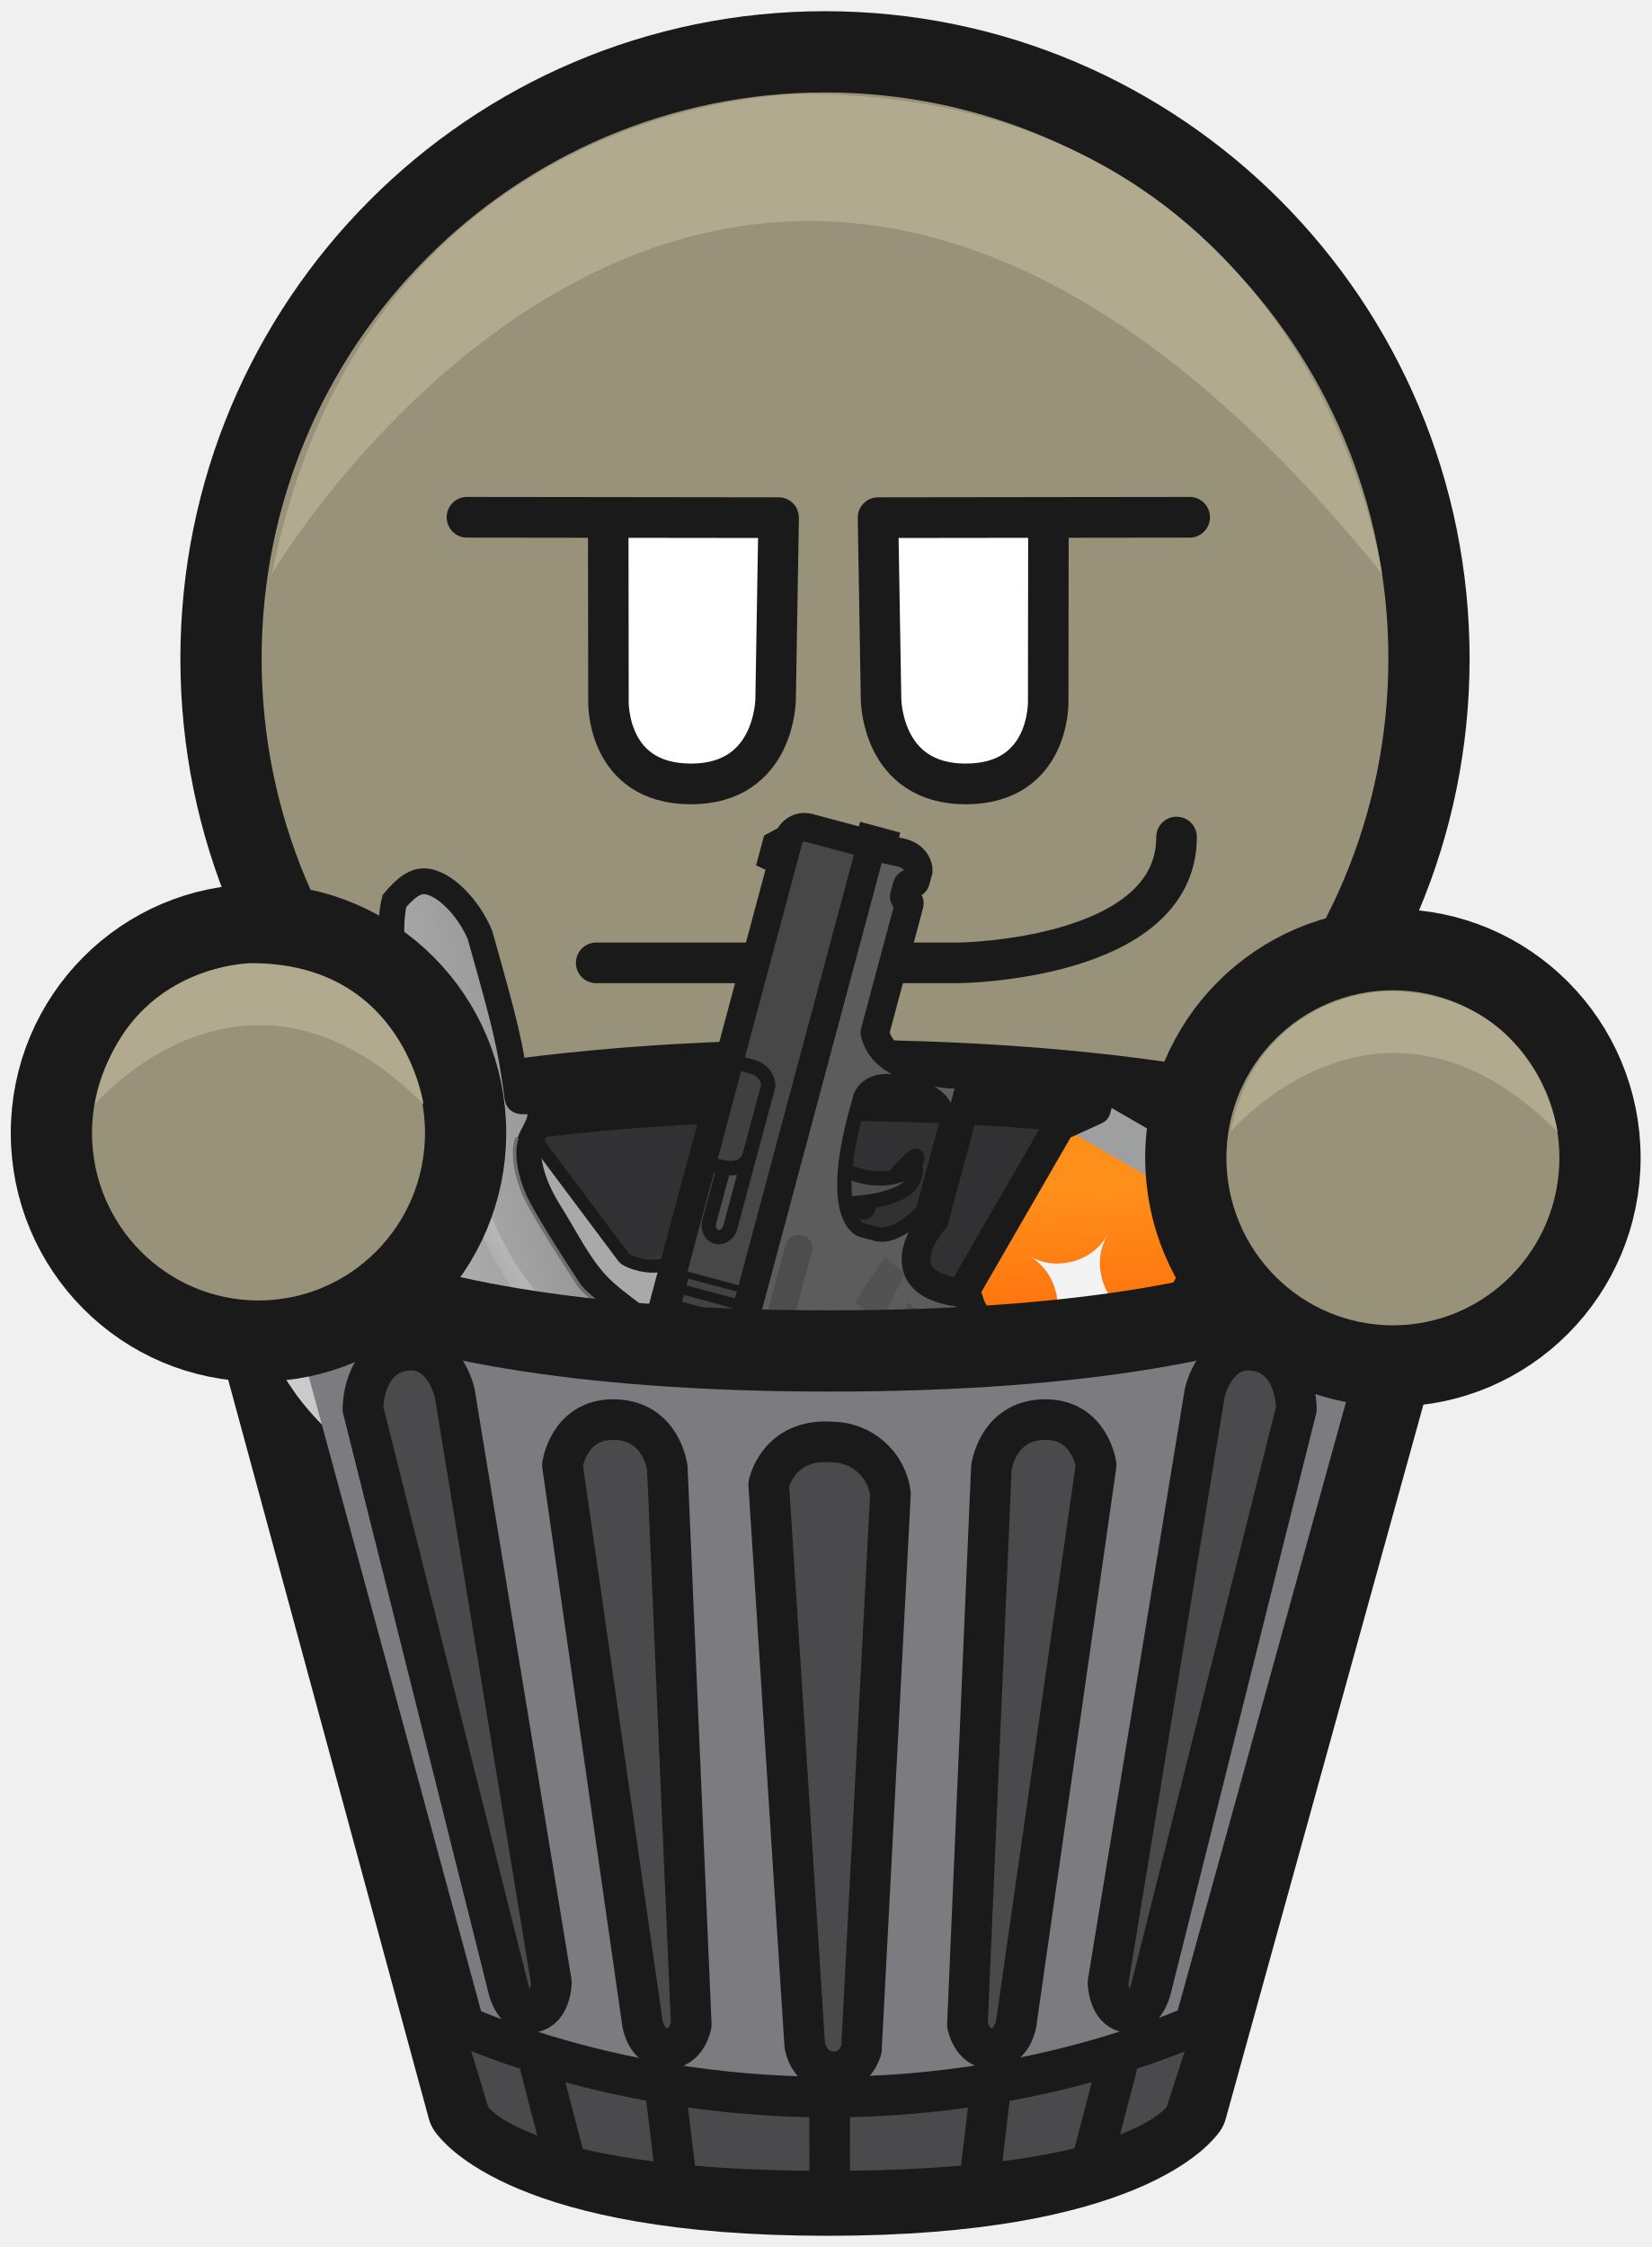
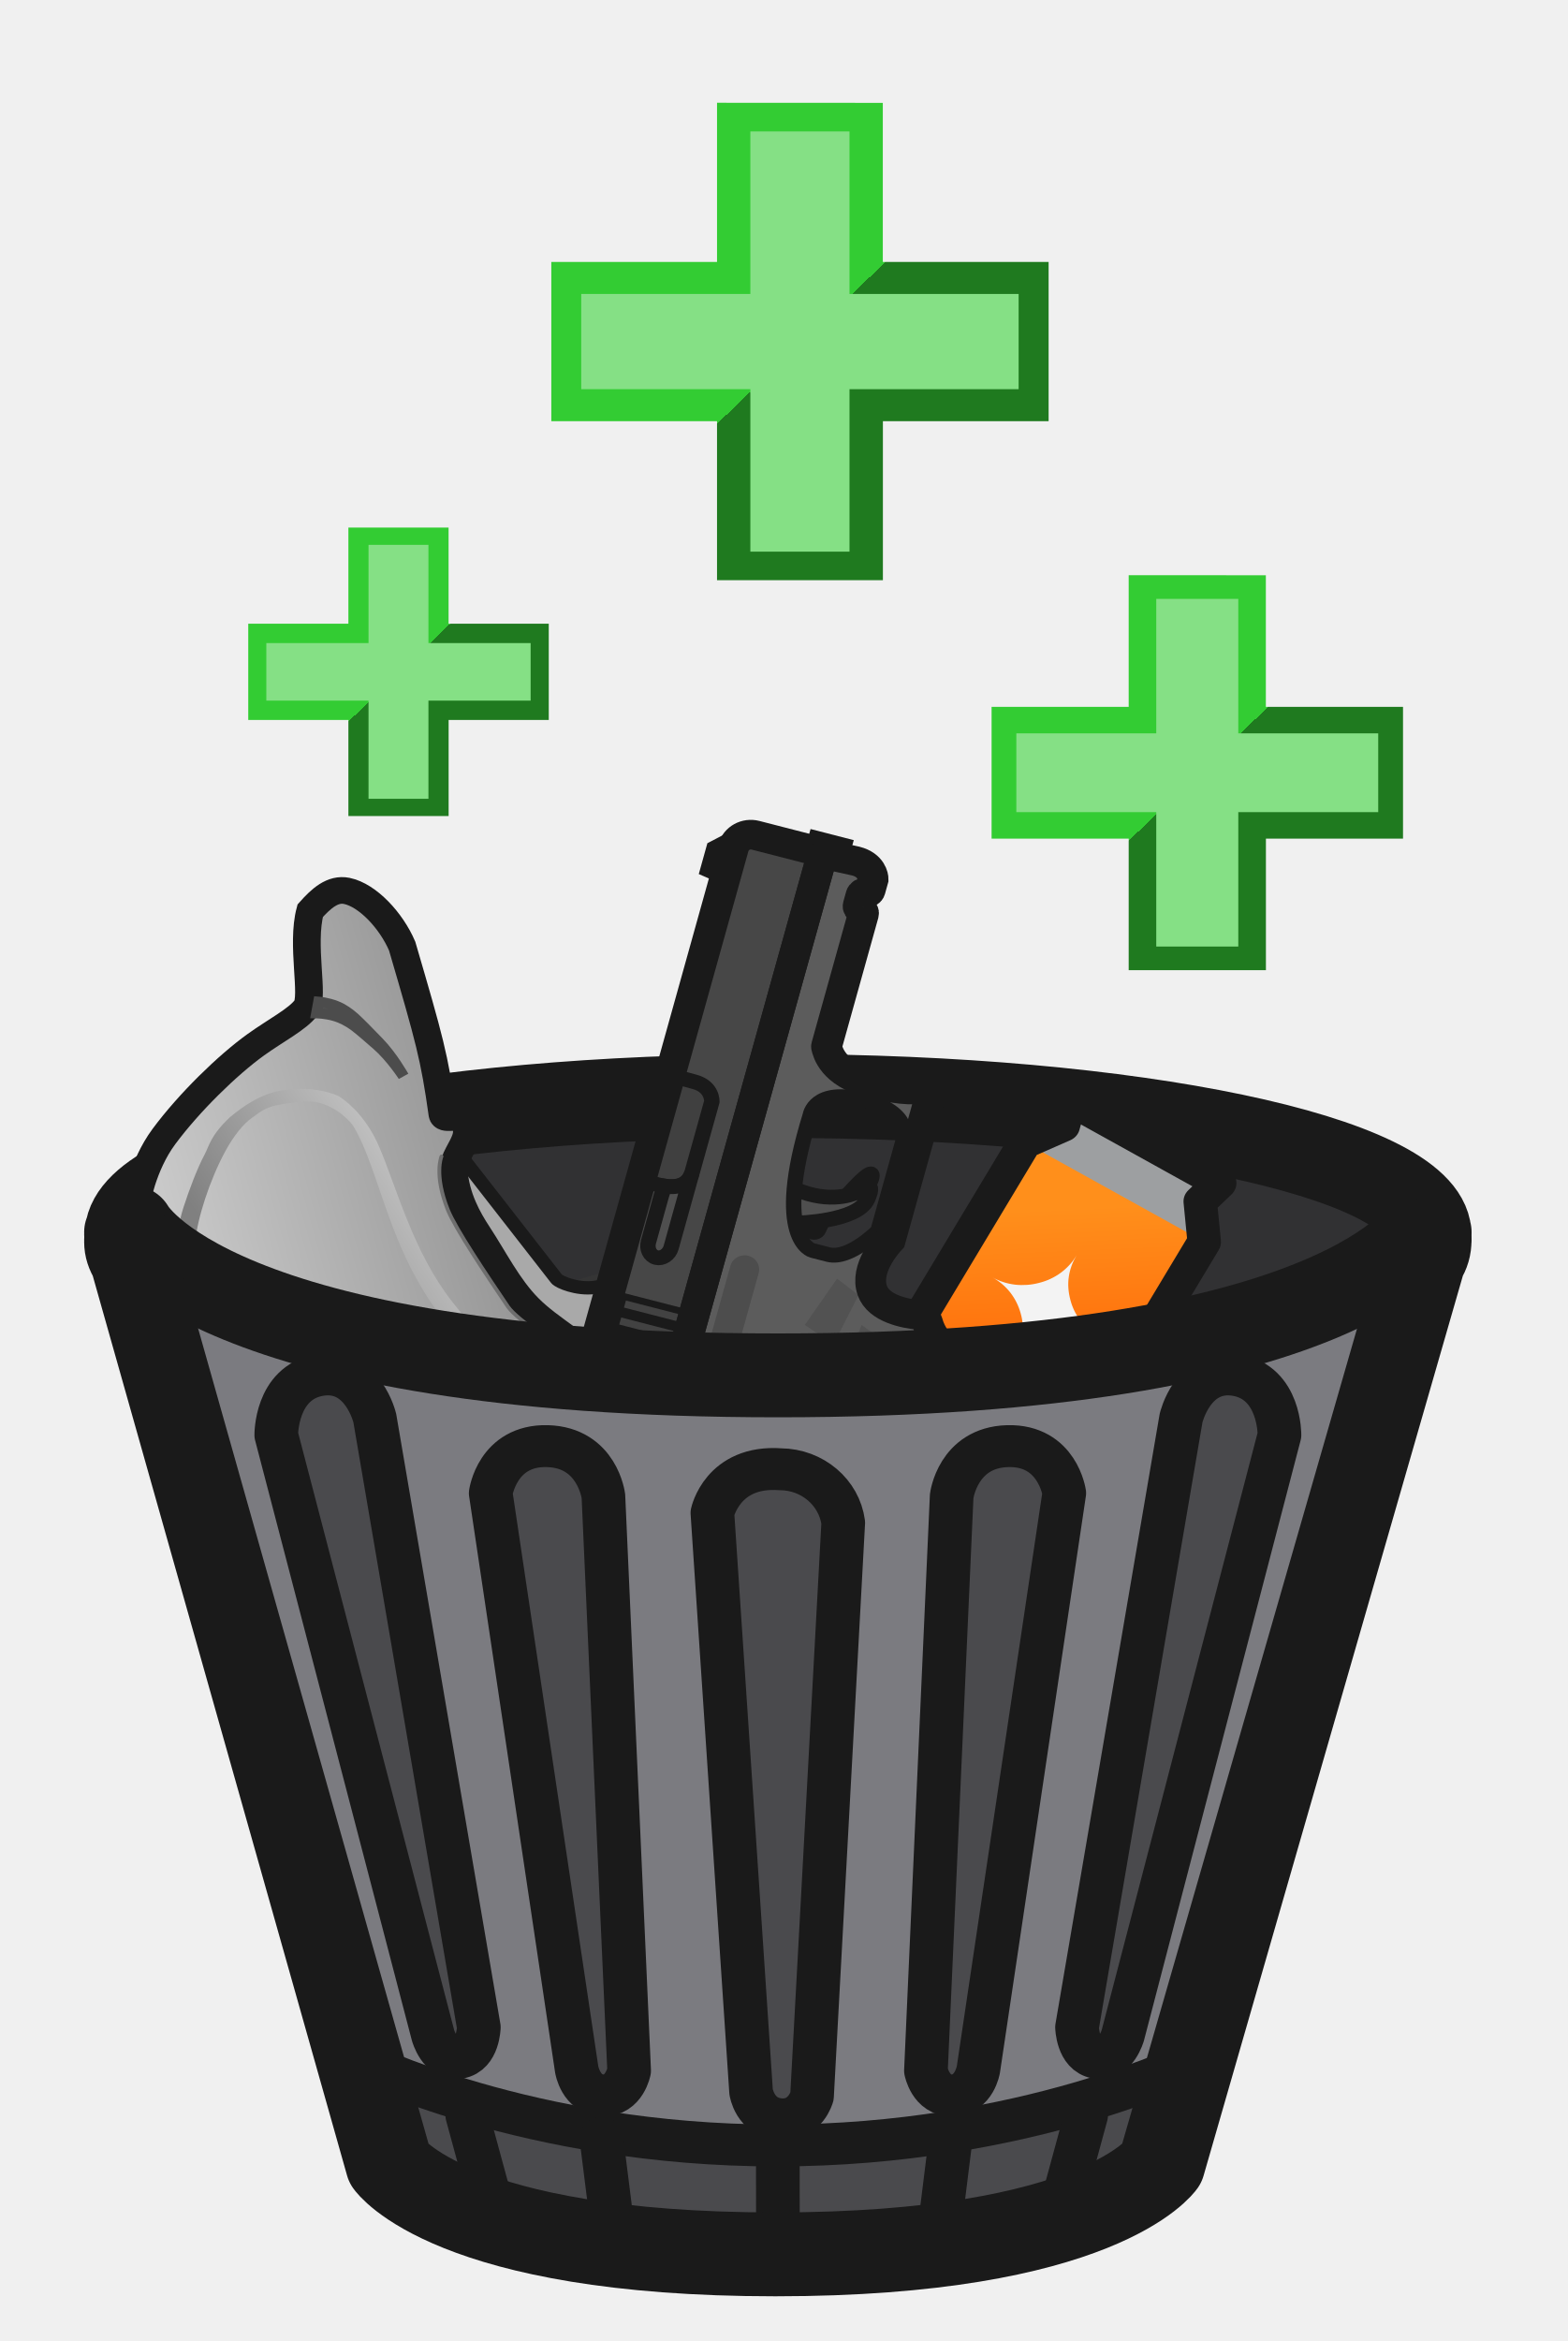
- <svg xmlns="http://www.w3.org/2000/svg" xmlns:xlink="http://www.w3.org/1999/xlink" xml:space="preserve" width="61" height="83" viewBox="0 0 16.14 21.96">
+ <svg xmlns="http://www.w3.org/2000/svg" xmlns:xlink="http://www.w3.org/1999/xlink" xml:space="preserve" width="53.591" height="79.995" viewBox="0 0 14.18 21.165">
  <defs>
    <linearGradient id="a">
      <stop offset="0" style="stop-color:#ff8f1b;stop-opacity:1" />
      <stop offset="1" style="stop-color:#ff5600;stop-opacity:1" />
    </linearGradient>
-     <linearGradient xlink:href="#a" id="b" x1="113.632" x2="117.439" y1="-26.799" y2="-20.955" gradientTransform="matrix(1.22777 0 0 1.20563 -34.643 181.232)" gradientUnits="userSpaceOnUse" />
-     <linearGradient id="c" x1="241.839" x2="368.267" y1="237.034" y2="237.034" gradientTransform="translate(-23.04 -8.321)scale(.2311)" gradientUnits="userSpaceOnUse">
-       <stop offset="0" stop-color="#919191" style="stop-color:#363636;stop-opacity:1" />
-       <stop offset="1" stop-color="#868686" style="stop-color:#2f2f2f;stop-opacity:1" />
-     </linearGradient>
    <linearGradient id="d" x1="200.158" x2="273.208" y1="36.46" y2="218.395" gradientTransform="translate(-23.032 -8.315)scale(.23102)" gradientUnits="userSpaceOnUse">
      <stop offset="0" stop-color="#c2c2c2" style="stop-color:#e6e6e6;stop-opacity:1" />
      <stop offset="1" stop-color="#909090" style="stop-color:#999;stop-opacity:1" />
    </linearGradient>
-     <linearGradient id="e" x1="240.022" x2="246.834" y1="125.93" y2="211.684" gradientTransform="translate(-17.537 -4.81)scale(.21219)" gradientUnits="userSpaceOnUse">
+     <linearGradient id="f" x1="240.022" x2="246.834" y1="125.93" y2="211.684" gradientTransform="translate(-17.537 -4.81)scale(.21219)" gradientUnits="userSpaceOnUse">
      <stop offset="0" stop-color="gray" style="stop-color:gray;stop-opacity:1" />
      <stop offset="1" stop-color="#ababab" style="stop-color:#bfbfbf;stop-opacity:1" />
    </linearGradient>
-     <clipPath id="f">
+     <linearGradient xlink:href="#a" id="c" x1="113.632" x2="117.439" y1="-26.799" y2="-20.955" gradientTransform="matrix(1.22777 0 0 1.20563 -34.643 181.232)" gradientUnits="userSpaceOnUse" />
+     <linearGradient id="e" x1="200.158" x2="273.208" y1="36.46" y2="218.395" gradientTransform="translate(-23.032 -8.315)scale(.23102)" gradientUnits="userSpaceOnUse">
+       <stop offset="0" stop-color="#c2c2c2" style="stop-color:#e6e6e6;stop-opacity:1" />
+       <stop offset="1" stop-color="#909090" style="stop-color:#999;stop-opacity:1" />
+     </linearGradient>
+     <linearGradient id="g" x1="240.022" x2="246.834" y1="125.93" y2="211.684" gradientTransform="translate(-17.537 -4.81)scale(.21219)" gradientUnits="userSpaceOnUse">
+       <stop offset="0" stop-color="gray" style="stop-color:gray;stop-opacity:1" />
+       <stop offset="1" stop-color="#ababab" style="stop-color:#bfbfbf;stop-opacity:1" />
+     </linearGradient>
+     <linearGradient xlink:href="#b" id="k" x1="8.45" x2="8.517" y1="4.399" y2="4.466" gradientUnits="userSpaceOnUse" />
+     <linearGradient id="b">
+       <stop offset=".491" style="stop-color:#3c3;stop-opacity:1" />
+       <stop offset=".491" style="stop-color:#1f7a1f;stop-opacity:1" />
+     </linearGradient>
+     <linearGradient xlink:href="#b" id="i" x1="8.45" x2="8.517" y1="4.399" y2="4.466" gradientUnits="userSpaceOnUse" />
+     <linearGradient xlink:href="#b" id="j" x1="8.45" x2="8.517" y1="4.399" y2="4.466" gradientUnits="userSpaceOnUse" />
+     <clipPath id="h">
      <path fill="#fff" d="M0 0h110v110H0z" />
    </clipPath>
  </defs>
-   <g transform="translate(-1.897 -.06)">
-     <ellipse cx="9.96" cy="6.497" rx="5.903" ry="5.931" style="fill:#99927a;fill-opacity:1;stroke:#1a1a1a;stroke-width:.794;stroke-linecap:round;stroke-linejoin:round;stroke-miterlimit:29;stroke-dasharray:none;stroke-opacity:1" />
-     <path d="M4.556 5.664s4.585-7.75 10.846 0c0 0-.645-4.686-5.67-4.686 0 0-4.236 0-5.176 4.686" style="fill:#b2aa8e;fill-opacity:1;stroke:none;stroke-width:.568;stroke-linecap:round;stroke-linejoin:round;stroke-miterlimit:29;stroke-dasharray:none;stroke-opacity:1" />
-     <path d="m19.85 10.53 5.648-.007-2.56.003-.004 3.313s.045 1.49-1.493 1.493c-1.537.001-1.536-1.535-1.536-1.535zM18.05 10.53l-5.648-.007 2.56.003.004 3.313s-.045 1.49 1.493 1.493c1.537.001 1.536-1.535 1.536-1.535z" style="fill:#fff;fill-opacity:1;stroke:#1a1a1a;stroke-width:.734;stroke-linecap:round;stroke-linejoin:round;stroke-miterlimit:29;stroke-dasharray:none;stroke-opacity:1" transform="matrix(.5394 0 0 .54196 -.229 -.588)" />
-   </g>
-   <path d="M7.724 9.194h3.542s2.13-.021 2.13-1.23" style="fill:none;fill-opacity:1;fill-rule:evenodd;stroke:#1a1a1a;stroke-width:.397;stroke-linecap:round;stroke-linejoin:round;stroke-miterlimit:29;stroke-dasharray:none;stroke-opacity:1" transform="translate(-1.897 .216)" />
-   <g transform="translate(-1.897 -2.484)">
-     <ellipse cx="10.006" cy="14.376" rx="5.911" ry="1.311" style="fill:#313133;fill-opacity:1;fill-rule:evenodd;stroke-width:1.852;stroke-linecap:round;stroke-linejoin:round;stroke-miterlimit:29" />
-     <path d="M10.006 13.042c-3.223 0-5.85.574-5.906 1.288h-.006l.003.012-.003.011q.002.085.052.17l2.325 8.563s.566.852 3.512.852 3.511-.852 3.511-.852l2.37-8.563a.34.34 0 0 0 .052-.187l.001-.006h-.002c-.056-.715-2.685-1.288-5.91-1.288" style="fill:none;fill-rule:evenodd;stroke:#1a1a1a;stroke-width:.794;stroke-linecap:round;stroke-linejoin:round;stroke-miterlimit:29;stroke-dasharray:none;stroke-opacity:1" />
-     <path d="m103.843 147.147.759-1.679h4.368l.759 1.679z" style="fill:#9d9fa1;fill-opacity:1;stroke:none;stroke-width:1.058;stroke-linejoin:round;stroke-miterlimit:4;stroke-dasharray:none;stroke-opacity:1" transform="rotate(30 74.675 -4.696)scale(.28712)" />
-     <path d="m104.13 156.385.453.866h4.403l.455-.866z" style="fill:#9d9fa1;fill-opacity:1;fill-rule:nonzero;stroke:none;stroke-width:1.058;stroke-linejoin:round;stroke-miterlimit:4;stroke-dasharray:none;stroke-opacity:1" transform="rotate(30 74.675 -4.696)scale(.28712)" />
-     <path d="m103.458 155.922.691.683v.823h5.174v-.823l.692-.683v-8.742l-.774-1.087.228-.84h-5.465l.228.84-.774 1.087z" style="fill:#9d9fa1;stroke-width:1.058;stroke-linejoin:round;stroke-dasharray:none" transform="rotate(30 74.675 -4.696)scale(.28712)" />
-     <path d="M103.458 147.179h6.554v8.737h-6.554z" style="fill:url(#b);fill-opacity:1;stroke:none;stroke-width:1.058;stroke-linejoin:round;stroke-dasharray:none;stroke-opacity:1;paint-order:normal" transform="rotate(30 74.675 -4.696)scale(.28712)" />
-     <path d="M104.005 144.727a.532.527 0 0 0-.515.663l.165.6-.63.886a.532.527 0 0 0-.1.305v8.74a.532.527 0 0 0 .157.374l.536.529v.604a.532.527 0 0 0 .531.527h5.173a.532.527 0 0 0 .532-.527v-.604l.535-.529a.532.527 0 0 0 .157-.374v-8.74a.532.527 0 0 0-.097-.305l-.63-.886.163-.6a.532.527 0 0 0-.513-.663zm.692 1.053h4.077l-.047.176a.532.527 0 0 0 .08.44l.676.952v8.355l-.536.529a.532.527 0 0 0-.156.373v.296h-4.11v-.296a.532.527 0 0 0-.157-.373l-.535-.531v-8.353l.677-.951a.532.527 0 0 0 .079-.441z" style="fill:#1a1a1a;fill-opacity:1;stroke-width:1.058;stroke-linejoin:round;stroke-dasharray:none" transform="rotate(30 74.675 -4.696)scale(.28712)" />
-     <path d="M104.78 151.548q.393 0 .75-.15a2 2 0 0 0 .63-.431 1.91 1.91 0 0 0 .575-1.39q0 .398.14.743.138.345.435.647.273.28.63.431.355.15.75.15a1.9 1.9 0 0 0-1.38.58 2 2 0 0 0-.436.647q-.14.345-.14.744a1.912 1.912 0 0 0-.575-1.39 2 2 0 0 0-.63-.432q-.356-.15-.749-.15" style="font-size:3.168px;fill:#f3f3f3;fill-opacity:1;stroke-width:1.058;stroke-linejoin:round;stroke-dasharray:none" transform="rotate(30 74.675 -4.696)scale(.28712)" />
+   <g transform="matrix(.99455 0 0 .955 -1.029 -.175)">
+     <ellipse cx="8.109" cy="11.893" rx="5.911" ry="1.311" style="fill:#313133;fill-opacity:1;fill-rule:evenodd;stroke-width:1.852;stroke-linecap:round;stroke-linejoin:round;stroke-miterlimit:29" />
+     <path d="M8.108 10.559c-3.222 0-5.849.573-5.905 1.288h-.006l.003.011-.003.012q0 .084.052.169l2.325 8.564s.566.851 3.512.851c2.945 0 3.511-.851 3.511-.851l2.37-8.563a.34.34 0 0 0 .052-.188l.001-.005h-.002c-.056-.715-2.685-1.288-5.91-1.288" style="fill:none;fill-rule:evenodd;stroke:#1a1a1a;stroke-width:.794;stroke-linecap:round;stroke-linejoin:round;stroke-miterlimit:29;stroke-dasharray:none;stroke-opacity:1" />
+     <path d="m103.843 147.147.759-1.679h4.368l.759 1.679z" style="fill:#9d9fa1;fill-opacity:1;stroke:none;stroke-width:1.058;stroke-linejoin:round;stroke-miterlimit:4;stroke-dasharray:none;stroke-opacity:1" transform="rotate(30 78.361 -9.478)scale(.28712)" />
+     <path d="m104.13 156.385.453.866h4.403l.455-.866z" style="fill:#9d9fa1;fill-opacity:1;fill-rule:nonzero;stroke:none;stroke-width:1.058;stroke-linejoin:round;stroke-miterlimit:4;stroke-dasharray:none;stroke-opacity:1" transform="rotate(30 78.361 -9.478)scale(.28712)" />
+     <path d="m103.458 155.922.691.683v.823h5.174v-.823l.692-.683v-8.742l-.774-1.087.228-.84h-5.465l.228.84-.774 1.087z" style="fill:#9d9fa1;stroke-width:1.058;stroke-linejoin:round;stroke-dasharray:none" transform="rotate(30 78.361 -9.478)scale(.28712)" />
+     <path d="M103.458 147.179h6.554v8.737h-6.554z" style="fill:url(#c);fill-opacity:1;stroke:none;stroke-width:1.058;stroke-linejoin:round;stroke-dasharray:none;stroke-opacity:1;paint-order:normal" transform="rotate(30 78.361 -9.478)scale(.28712)" />
+     <path d="M104.005 144.727a.532.527 0 0 0-.515.663l.165.6-.63.886a.532.527 0 0 0-.1.305v8.74a.532.527 0 0 0 .157.374l.536.529v.604a.532.527 0 0 0 .531.527h5.173a.532.527 0 0 0 .532-.527v-.604l.535-.529a.532.527 0 0 0 .157-.374v-8.74a.532.527 0 0 0-.097-.305l-.63-.886.163-.6a.532.527 0 0 0-.513-.663zm.692 1.053h4.077l-.047.176a.532.527 0 0 0 .08.44l.676.952v8.355l-.536.529a.532.527 0 0 0-.156.373v.296h-4.11v-.296a.532.527 0 0 0-.157-.373l-.535-.531v-8.353l.677-.951a.532.527 0 0 0 .079-.441z" style="fill:#1a1a1a;fill-opacity:1;stroke-width:1.058;stroke-linejoin:round;stroke-dasharray:none" transform="rotate(30 78.361 -9.478)scale(.28712)" />
+     <path d="M104.78 151.548q.393 0 .75-.15a2 2 0 0 0 .63-.431 1.91 1.91 0 0 0 .575-1.39q0 .398.14.743.138.345.435.647.273.28.63.431.355.15.75.15a1.9 1.9 0 0 0-1.38.58 2 2 0 0 0-.436.647q-.14.345-.14.744a1.912 1.912 0 0 0-.575-1.39 2 2 0 0 0-.63-.432q-.356-.15-.749-.15" style="font-size:3.168px;fill:#f3f3f3;fill-opacity:1;stroke-width:1.058;stroke-linejoin:round;stroke-dasharray:none" transform="rotate(30 78.361 -9.478)scale(.28712)" />
    <g style="stroke-width:1.021">
-       <path fill="#a6a6a6" stroke="#818181" stroke-width=".578" d="M31.596 44.295v-5.1h18.51l.402 4.527s2.354.064 4.765-.284c2.68-.387 6.357.792 6.357.792s-.7 3.01-1.419 3.547c-2.515 1.876-9.173 1.673-12.852 2.055-1.292.134-1.273-1.828-2.054-3.22-.809-1.442-2.4-2.317-2.763-2.317z" style="mix-blend-mode:normal;fill-rule:nonzero;stroke:#353535;stroke-width:1.29;stroke-linejoin:miter;stroke-miterlimit:10;stroke-dasharray:none;stroke-dashoffset:0;stroke-opacity:1" transform="rotate(233.18 4.424 6.57)scale(-.09778 .09778)" />
-       <path fill="url(#color-1)" stroke="url(#c)" stroke-width=".578" d="m28.692 46.13 4.164-5.1h18.511l.401 4.526s2.354.064 4.766-.285c2.679-.387 5.259-.645 5.259-.645s.398 4.448-.321 4.984c-2.515 1.877-9.173 1.673-12.852 2.056-1.292.134-1.273-1.829-2.054-3.22-.81-1.442-2.4-2.317-2.764-2.317z" style="display:inline;mix-blend-mode:normal;fill:#a9a9a9;fill-opacity:1;fill-rule:nonzero;stroke:#1a1a1a;stroke-width:1.29;stroke-linejoin:miter;stroke-miterlimit:10;stroke-dasharray:none;stroke-dashoffset:0;stroke-opacity:1" transform="rotate(233.18 4.424 6.57)scale(-.09778 .09778)" />
-       <path fill="url(#d)" stroke="#595959" stroke-width="1.156" d="M8.883 37.314c0-3.267.76-8.303 1.995-12.165 1.07-3.342 3.65-5.953 3.65-5.953 5.348-6.269 12.63-8.574 20.683-8.78 5.124 0 9.436 1.223 13.237 3.577 3.586 2.22 5.827 5.46 7.966 9.215 1.562 2.744 3.283 5.892 3.991 9.235.07.325 1 .607 1.048.935.883 5.973.994-.161 1.976 5.105.07.376-.383 1.664-2.194 2.707-2.634 1.516-5.978 2.834-8.17 2.919-2.828.11-5.644-1.382-8.658-1.734-2.735-.32-5.652.272-8.507.502-1.71.137-4.071.477-6.254 1.887-.958.619-1.16 1.971-1.912 2.897-.453.56-1.116.764-1.57.67-.694-.142-.894-1.443-1.474-1.155-4.902 2.735-6.497 3.366-15.295 6.766-2.585.669-5.87.387-7.368-.924-1.013-.886-.835-2.369-.498-3.87 2.133-2.665 6.887-4.659 7.292-5.935.415-1.312.062-3.562.062-5.9Z" style="mix-blend-mode:normal;fill:url(#d);fill-rule:nonzero;stroke:#1a1a1a;stroke-width:2.58;stroke-linejoin:miter;stroke-miterlimit:10;stroke-dasharray:none;stroke-dashoffset:0;stroke-opacity:1" transform="rotate(233.18 4.424 6.57)scale(-.09778 .09778)" />
-       <path fill="url(#e)" d="M52.057 37.472c-3.25.42-7.565-.443-12.352-.443-6.075 0-11.863 2.487-16.102 3.57-2.683.685-4.863.353-6.093-.081-.164-.058-1.444-.793-2.479-2.127-1.472-1.897-2.217-3.604-1.976-7.178.346-2.557 1.05-3.187 1.493-4.09.647-1.32 1.787-3.068 2.91-4.624 1.616-2.24 6.815-7.64 15.408-8.168 4.417-.27 9.717-1.556 19.963 5.886 1.606 1.166 3.587 5.577 3.587 5.577s-9.33-9.308-19.408-9.959c-5.178-.334-11.91 1.796-16.263 5.587-1.605 1.398-3.97 4.639-5.335 7.51-.717 1.508-1.096 2.914-1.074 3.897.024 1.104-.195 1.666 1.046 3.782.312.533.68 1.336 1.373 1.928 1.512 1.29 3.518 1.365 3.9 1.318 4.945-.606 11.378-4.512 19.808-4.512 4.591 0 8.906 1.187 11.896.603 4.252-.83 6.936-2.769 6.936-2.769s.916.513.956.75c.043.263.042.603.042.603z" style="mix-blend-mode:normal;fill:url(#e);fill-rule:nonzero;stroke:none;stroke-width:.541;stroke-linejoin:miter;stroke-miterlimit:10;stroke-dasharray:none;stroke-dashoffset:0;stroke-opacity:1" transform="rotate(233.18 4.424 6.57)scale(-.09778 .09778)" />
-       <path fill="gray" d="m9.069 44.489.753-.8s.478.623 1.182 1.152c.56.421 1.273.744 1.936.923.665.18 1.67.367 2.709.57 1.75.343 3.903.157 3.903.157s-2.169.326-4.007.125c-1.24-.135-2.478-.26-3.255-.396-.665-.118-1.361-.334-1.917-.668-.777-.466-1.304-1.063-1.304-1.063Z" style="mix-blend-mode:normal;fill:#606060;fill-opacity:1;fill-rule:nonzero;stroke:#4c4c4c;stroke-linejoin:miter;stroke-miterlimit:10;stroke-dasharray:none;stroke-dashoffset:0;stroke-opacity:1" transform="rotate(233.18 4.424 6.57)scale(-.09778 .09778)" />
-       <path fill="none" stroke="gray" stroke-linecap="round" stroke-width=".354" d="M61.661 37.376s1.107 1.012-.176 2.092c-1.628 1.044-3.575 1.641-5.264 2.575-1.294.714-3.65 1.015-4.916.6-1.746-.052-6.383-1.86-8.085-1.747-3.747.25-8.956.618-10.802 1.136-3.572 1.001-4.53 2.635-4.53 2.635" style="mix-blend-mode:normal;fill-rule:nonzero;stroke:#6e6e6e;stroke-linejoin:miter;stroke-miterlimit:10;stroke-dasharray:none;stroke-dashoffset:0;stroke-opacity:1" transform="rotate(233.18 4.424 6.57)scale(-.09778 .09778)" />
+       <path fill="#a6a6a6" stroke="#818181" stroke-width=".578" d="M31.596 44.295v-5.1h18.51l.402 4.527s2.354.064 4.765-.284c2.68-.387 6.357.792 6.357.792s-.7 3.01-1.419 3.547c-2.515 1.876-9.173 1.673-12.852 2.055-1.292.134-1.273-1.828-2.054-3.22-.809-1.442-2.4-2.317-2.763-2.317z" style="mix-blend-mode:normal;fill-rule:nonzero;stroke:#353535;stroke-width:1.29;stroke-linejoin:miter;stroke-miterlimit:10;stroke-dasharray:none;stroke-dashoffset:0;stroke-opacity:1" transform="rotate(233.18 2.854 5.803)scale(-.09778 .09778)" />
+       <path fill="url(#color-1)" stroke="url(#color-2)" stroke-width=".578" d="m28.692 46.13 4.164-5.1h18.511l.401 4.526s2.354.064 4.766-.285c2.679-.387 5.259-.645 5.259-.645s.398 4.448-.321 4.984c-2.515 1.877-9.173 1.673-12.852 2.056-1.292.134-1.273-1.829-2.054-3.22-.81-1.442-2.4-2.317-2.764-2.317z" style="display:inline;mix-blend-mode:normal;fill:#a9a9a9;fill-opacity:1;fill-rule:nonzero;stroke:#1a1a1a;stroke-width:1.29;stroke-linejoin:miter;stroke-miterlimit:10;stroke-dasharray:none;stroke-dashoffset:0;stroke-opacity:1" transform="rotate(233.18 2.854 5.803)scale(-.09778 .09778)" />
+       <path fill="url(#d)" stroke="#595959" stroke-width="1.156" d="M8.883 37.314c0-3.267.76-8.303 1.995-12.165 1.07-3.342 3.65-5.953 3.65-5.953 5.348-6.269 12.63-8.574 20.683-8.78 5.124 0 9.436 1.223 13.237 3.577 3.586 2.22 5.827 5.46 7.966 9.215 1.562 2.744 3.283 5.892 3.991 9.235.07.325 1 .607 1.048.935.883 5.973.994-.161 1.976 5.105.07.376-.383 1.664-2.194 2.707-2.634 1.516-5.978 2.834-8.17 2.919-2.828.11-5.644-1.382-8.658-1.734-2.735-.32-5.652.272-8.507.502-1.71.137-4.071.477-6.254 1.887-.958.619-1.16 1.971-1.912 2.897-.453.56-1.116.764-1.57.67-.694-.142-.894-1.443-1.474-1.155-4.902 2.735-6.497 3.366-15.295 6.766-2.585.669-5.87.387-7.368-.924-1.013-.886-.835-2.369-.498-3.87 2.133-2.665 6.887-4.659 7.292-5.935.415-1.312.062-3.562.062-5.9Z" style="mix-blend-mode:normal;fill:url(#e);fill-rule:nonzero;stroke:#1a1a1a;stroke-width:2.58;stroke-linejoin:miter;stroke-miterlimit:10;stroke-dasharray:none;stroke-dashoffset:0;stroke-opacity:1" transform="rotate(233.18 2.854 5.803)scale(-.09778 .09778)" />
+       <path fill="url(#f)" d="M52.057 37.472c-3.25.42-7.565-.443-12.352-.443-6.075 0-11.863 2.487-16.102 3.57-2.683.685-4.863.353-6.093-.081-.164-.058-1.444-.793-2.479-2.127-1.472-1.897-2.217-3.604-1.976-7.178.346-2.557 1.05-3.187 1.493-4.09.647-1.32 1.787-3.068 2.91-4.624 1.616-2.24 6.815-7.64 15.408-8.168 4.417-.27 9.717-1.556 19.963 5.886 1.606 1.166 3.587 5.577 3.587 5.577s-9.33-9.308-19.408-9.959c-5.178-.334-11.91 1.796-16.263 5.587-1.605 1.398-3.97 4.639-5.335 7.51-.717 1.508-1.096 2.914-1.074 3.897.024 1.104-.195 1.666 1.046 3.782.312.533.68 1.336 1.373 1.928 1.512 1.29 3.518 1.365 3.9 1.318 4.945-.606 11.378-4.512 19.808-4.512 4.591 0 8.906 1.187 11.896.603 4.252-.83 6.936-2.769 6.936-2.769s.916.513.956.75c.043.263.042.603.042.603z" style="mix-blend-mode:normal;fill:url(#g);fill-rule:nonzero;stroke:none;stroke-width:.541;stroke-linejoin:miter;stroke-miterlimit:10;stroke-dasharray:none;stroke-dashoffset:0;stroke-opacity:1" transform="rotate(233.18 2.854 5.803)scale(-.09778 .09778)" />
+       <path fill="gray" d="m9.069 44.489.753-.8s.478.623 1.182 1.152c.56.421 1.273.744 1.936.923.665.18 1.67.367 2.709.57 1.75.343 3.903.157 3.903.157s-2.169.326-4.007.125c-1.24-.135-2.478-.26-3.255-.396-.665-.118-1.361-.334-1.917-.668-.777-.466-1.304-1.063-1.304-1.063Z" style="mix-blend-mode:normal;fill:#606060;fill-opacity:1;fill-rule:nonzero;stroke:#4c4c4c;stroke-linejoin:miter;stroke-miterlimit:10;stroke-dasharray:none;stroke-dashoffset:0;stroke-opacity:1" transform="rotate(233.18 2.854 5.803)scale(-.09778 .09778)" />
+       <path fill="none" stroke="gray" stroke-linecap="round" stroke-width=".354" d="M61.661 37.376s1.107 1.012-.176 2.092c-1.628 1.044-3.575 1.641-5.264 2.575-1.294.714-3.65 1.015-4.916.6-1.746-.052-6.383-1.86-8.085-1.747-3.747.25-8.956.618-10.802 1.136-3.572 1.001-4.53 2.635-4.53 2.635" style="mix-blend-mode:normal;fill-rule:nonzero;stroke:#6e6e6e;stroke-linejoin:miter;stroke-miterlimit:10;stroke-dasharray:none;stroke-dashoffset:0;stroke-opacity:1" transform="rotate(233.18 2.854 5.803)scale(-.09778 .09778)" />
    </g>
    <g style="fill:none;stroke:#1a1a1a;stroke-opacity:1">
-       <g clip-path="url(#f)" style="stroke:#1a1a1a;stroke-opacity:1" transform="rotate(-45 20.134 .482)scale(.06397)">
+       <g clip-path="url(#h)" style="stroke:#1a1a1a;stroke-opacity:1" transform="rotate(-45 16.187 1.53)scale(.06397)">
        <path fill="#5c5c5c" stroke="none" d="m90.495 3.47-2.702 1.56 3.64 6.306 2.703-1.56Z" style="stroke:none;stroke-opacity:1" />
        <path fill="#5c5c5c" stroke="#333" stroke-miterlimit="3.994" stroke-width="4.381" d="m94.363 12.765-1.351.78.988 1.711 1.351-.78zM9.144 45.631l1.757-1.014 2.86 4.954-4.148-.007Z" style="stroke:#1a1a1a;stroke-opacity:1" />
        <path fill="#4d4d4d" stroke="#333" stroke-miterlimit="3.994" stroke-width="2.19" d="m53.064 50.66.051 1.232c.028.464.513.785.945.596l1.822-.692c.135-.078.322-.066.49.017 1.144.42 6.375 1.784 8.357.64 2.252-1.3-4.744-.624-4.744-.624s-.23 1.994-5.412-2.82c-4.761-4.398-2.114.499-1.62 1.355a.66.66 0 0 1 .111.296z" style="stroke:#1a1a1a;stroke-opacity:1" />
        <path fill="#5c5c5c" stroke="#333" stroke-miterlimit="3.994" stroke-width="4.381" d="m83.027 7.178-1.11-2.962 1.667-.963 2.61.776a.425.425 0 0 1 .093.786z" style="stroke:#1a1a1a;stroke-opacity:1" />
        <path fill="#525252" stroke="#333" stroke-miterlimit="3.994" stroke-width="4.381" d="m38.813 101.162-.403 4.917s-1.5 2.187 1.012 1.338c2.512-.85 17.444-8.27 17.444-8.27s1.542-1.49.762-2.842l-1.977-3.423z" style="stroke:#1a1a1a;stroke-opacity:1" />
        <path fill="#4f4f4f" stroke="#333" stroke-miterlimit="3.994" stroke-width="2.19" d="M52.512 49.596s6.233 6.01 9.645 4.64c3.413-1.369-.15-1.714-.15-1.714s-3.551-.952-5.701-5.716-4.003-.692-4.003-.692z" style="stroke:#1a1a1a;stroke-opacity:1" />
        <path fill="#474747" d="M7.261 49.119 85.493 3.951a2.55 2.55 0 0 1 3.48.932l4.968 8.603-82.87 47.845L6.26 53c-.852-1.37-.35-3.101 1.001-3.882Z" style="stroke:#1a1a1a;stroke-opacity:1" />
        <path fill="#5c5c5c" d="M13.5 59.93c-.554.321-2.832 2.897-2.337 3.753.494.855 4.086-.618 4.428-.755.594-.239 12.08-3.312 11.181 19.367-.914 22.026 4.587 21.673 5.186 21.567.045-.026.071.019.116-.007l3.556.229c.07.019.16-.033.232-.014l24.477-10.649c.342-.137.404-.653.113-.845-1.288-.878-3.78-2.802-4.476-5.463-.775-3.216.61-4.977 1.009-5.327l.18-.104c.296-.11 1.133-.534-.532-.714-1.833-.262-2.372-3.795-2.393-4.143 0 0-.026-.045.02-.071-.015-.232.023-1.936 1.06-3.675a1.4 1.4 0 0 0-.142-1.6c-1.207-1.465-3.356-4.668-2.11-7.19 1.515-3.096 6.294-3.452 7.106-3.501L79 49.918s1.82-1.11 1.006-1.481l-.885-.39s-.026-.045-.071-.019c-.194-.128-1.863-1.146-4.541-5.785s-.937-7.447-.552-8.029c.019-.07.109-.123.154-.149l17.475-10.089a.52.52 0 0 0 .19-.71.52.52 0 0 1 .19-.71l1.351-.78a.52.52 0 0 1 .71.19c.13.225.441.346.711.19l1.306-.754.136-.078c.308-.298 1.32-1.664.177-3.646l-2.294-3.66a.52.52 0 0 0-.71-.19Zm58.541-8.335-12.16 7.02s-5.908.168-7.468-2.534l-1.17-2.027s-2.991-5.18 13.933-14.35c0 0 3.343-2.53 6.984 3.775 3.64 6.306-.119 8.116-.119 8.116z" style="stroke:#1a1a1a;stroke-opacity:1" />
        <path stroke="#333" stroke-miterlimit="3.994" stroke-width="2.19" d="m72.04 51.595-12.161 7.02s-5.908.169-7.468-2.534l-1.17-2.026s-2.99-5.18 13.933-14.35c0 0 3.343-2.531 6.984 3.775 3.64 6.305-.119 8.115-.119 8.115z" style="stroke:#1a1a1a;stroke-opacity:1" />
        <path fill="#4d4d4d" stroke="none" d="m26.995 55.742 14.412-8.32c.99-.573 2.27-.23 2.842.76.572.992.23 2.27-.762 2.842l-14.412 8.321c-.99.572-2.27.23-2.841-.761-.573-.991-.23-2.27.76-2.842" style="stroke:none;stroke-width:2.068;stroke-dasharray:none;stroke-opacity:1" />
        <path fill="#525252" stroke="none" d="m43.545 66.003 7.671-2.628-.443-3.887-8.082 1.603z" style="stroke:none;stroke-width:2.068;stroke-dasharray:none;stroke-opacity:1" />
        <path fill="#404040" d="M41.778 29.854s1.968 6.01 5.571 3.93l9.368-5.409s1.613-1.471.358-3.75c-1.255-2.277-1.534-2.657-1.534-2.657" style="stroke:#1a1a1a;stroke-opacity:1" />
        <path stroke="#333" stroke-miterlimit="3.994" stroke-width="2.19" d="M41.778 29.854s1.968 6.01 5.571 3.93l9.368-5.409s1.613-1.471.358-3.75c-1.255-2.277-1.534-2.657-1.534-2.657z" style="stroke:#1a1a1a;stroke-opacity:1" />
        <path fill="#424242" d="m11.676 48.977-1.801 1.04 4.42 7.656 1.801-1.04zM13.928 47.677l-1.801 1.04 4.42 7.657 1.801-1.04zM16.178 46.377l-1.801 1.04 4.42 7.657 1.801-1.04zM18.428 45.078l-1.801 1.04 4.42 7.656 1.801-1.04zM20.691 43.772l-1.8 1.04 4.42 7.656 1.8-1.04zM22.941 42.472l-1.8 1.04 4.42 7.656 1.8-1.04zM25.193 41.172l-1.8 1.04 4.42 7.657 1.8-1.04zM27.443 39.874l-1.8 1.04 4.42 7.656 1.8-1.04z" style="stroke:#1a1a1a;stroke-opacity:1" />
        <path fill="#525252" stroke="none" d="m32.943 73.33 15.453-6.52L51.99 91.76l-16.283 8.2s-4.479-.477-3.574-14.511.81-12.118.81-12.118" style="stroke:none;stroke-width:2.068;stroke-dasharray:none;stroke-opacity:1" />
        <path stroke="#333" stroke-miterlimit="3.994" stroke-width="4.381" d="M7.261 49.119 85.493 3.951a2.55 2.55 0 0 1 3.48.932l4.968 8.603-82.87 47.845L6.26 53c-.852-1.37-.35-3.101 1.001-3.882Z" style="stroke:#1a1a1a;stroke-opacity:1" />
        <path fill="#4f4f4f" stroke="#333" stroke-miterlimit="3.994" stroke-width="2.19" d="M43.135 32.496c.921 1.259 2.297 2.304 4.085 1.355l-9.872 5.703c-.945.546-2.101.312-2.543-.454-.468-.81-.067-1.883.88-2.429l6.08-3.51c.338-.196.842-.452 1.37-.665z" style="stroke:#1a1a1a;stroke-opacity:1" />
        <path stroke="#333" stroke-miterlimit="3.994" stroke-width="4.381" d="M11.163 63.683c-.495-.856 1.783-3.432 2.337-3.752l79.853-46.103a.52.52 0 0 1 .71.19l2.294 3.66c1.144 1.982.13 3.348-.177 3.646l-.136.078-1.306.754a.52.52 0 0 1-.71-.19.52.52 0 0 0-.71-.19l-1.352.78a.52.52 0 0 0-.19.71c.156.27.035.58-.19.71L74.11 34.066c-.045.025-.135.077-.154.148-.385.582-2.127 3.39.552 8.029s4.347 5.657 4.54 5.785c.046-.026.072.02.072.02l.885.389c.815.37-1.006 1.482-1.006 1.482L60.174 60.788c-.812.049-5.59.405-7.105 3.502-1.247 2.521.902 5.724 2.109 7.19.376.443.437 1.068.142 1.599-1.037 1.74-1.074 3.443-1.06 3.675-.046.026-.02.07-.02.07.021.35.56 3.882 2.393 4.145 1.665.18.828.602.532.713l-.18.104c-.399.35-1.784 2.111-1.009 5.327.696 2.66 3.188 4.585 4.476 5.463.29.192.229.708-.113.845L35.862 104.07c-.071-.019-.161.033-.232.014l-3.556-.229c-.045.026-.07-.019-.116.007-.6.106-6.1.459-5.186-21.567.899-22.679-10.587-19.606-11.181-19.368-.342.137-3.934 1.611-4.428.755z" style="stroke:#1a1a1a;stroke-opacity:1" />
      </g>
    </g>
-     <path d="m4.485 14.353 2.377 8.756s.175.852 3.12.852c2.947 0 3.155-.852 3.155-.852l2.422-8.756s-2.687 1.334-5.553 1.334-5.521-1.334-5.521-1.334" style="fill:#7b7b80;fill-opacity:1;fill-rule:evenodd;stroke-width:1.852;stroke-linecap:round;stroke-linejoin:round;stroke-miterlimit:29" />
-     <path d="M4.117 14.284s.72 1.403 5.889 1.403 5.888-1.403 5.888-1.403" style="fill:none;fill-opacity:1;fill-rule:evenodd;stroke:#1a1a1a;stroke-width:.794;stroke-linecap:round;stroke-linejoin:round;stroke-miterlimit:29;stroke-dasharray:none;stroke-opacity:1" />
+     <path d="m2.587 11.87 2.377 8.756s.176.851 3.122.851 3.153-.851 3.153-.851l2.423-8.756s-2.688 1.333-5.553 1.333c-2.866 0-5.522-1.333-5.522-1.333" style="fill:#7b7b80;fill-opacity:1;fill-rule:evenodd;stroke-width:1.852;stroke-linecap:round;stroke-linejoin:round;stroke-miterlimit:29" />
+     <path d="M2.22 11.8s.72 1.404 5.889 1.404 5.888-1.403 5.888-1.403" style="fill:none;fill-opacity:1;fill-rule:evenodd;stroke:#1a1a1a;stroke-width:.794;stroke-linecap:round;stroke-linejoin:round;stroke-miterlimit:29;stroke-dasharray:none;stroke-opacity:1" />
    <g style="fill:#4a4a4d;fill-opacity:1">
-       <path d="M5.444 16.254s-.006-.496.391-.568c.398-.071.505.407.505.407l.946 5.766s-.005.26-.179.29c-.174.032-.238-.215-.238-.215zM9.41 16.99s.091-.454.62-.413a.58.58 0 0 1 .57.505l-.284 5.432s-.059.235-.29.217-.264-.26-.264-.26ZM7.394 16.803s.06-.458.516-.445c.455.013.509.474.509.474l.234 5.44s-.042.239-.24.233c-.2-.006-.237-.246-.237-.246ZM12.61 16.803s-.06-.458-.515-.445-.509.474-.509.474l-.234 5.44s.042.239.24.233c.2-.006.237-.246.237-.246zM14.567 16.254s.007-.496-.39-.568c-.399-.071-.505.407-.505.407l-.946 5.766s.005.26.179.29c.173.032.238-.215.238-.215z" style="fill:#4a4a4d;fill-opacity:1;fill-rule:evenodd;stroke:#1a1a1a;stroke-width:.397;stroke-linecap:round;stroke-linejoin:round;stroke-miterlimit:29;stroke-dasharray:none;stroke-opacity:1" />
+       <path d="M5.444 16.254s-.006-.496.391-.568c.398-.071.505.407.505.407l.946 5.766s-.005.26-.179.29c-.174.032-.238-.215-.238-.215zM9.41 16.99s.091-.454.62-.413a.58.58 0 0 1 .57.505l-.284 5.432s-.059.235-.29.217-.264-.26-.264-.26ZM7.394 16.803s.06-.458.516-.445c.455.013.509.474.509.474l.234 5.44s-.042.239-.24.233c-.2-.006-.237-.246-.237-.246ZM12.61 16.803s-.06-.458-.515-.445-.509.474-.509.474l-.234 5.44s.042.239.24.233c.2-.006.237-.246.237-.246zM14.567 16.254s.007-.496-.39-.568c-.399-.071-.505.407-.505.407l-.946 5.766s.005.26.179.29c.173.032.238-.215.238-.215z" style="fill:#4a4a4d;fill-opacity:1;fill-rule:evenodd;stroke:#1a1a1a;stroke-width:.397;stroke-linecap:round;stroke-linejoin:round;stroke-miterlimit:29;stroke-dasharray:none;stroke-opacity:1" transform="translate(-1.897 -2.484)" />
    </g>
-     <path d="m6.188 22.174.299.989s.346.736 3.496.736 3.496-.736 3.496-.736l.322-.99s-1.544.806-3.807.806-3.806-.805-3.806-.805" style="fill:#4a4a4d;fill-opacity:1;fill-rule:evenodd;stroke:#1a1a1a;stroke-width:.397;stroke-linecap:round;stroke-linejoin:round;stroke-miterlimit:29;stroke-dasharray:none;stroke-opacity:1" />
-     <path d="m7.181 22.694.221.846M12.809 22.694l-.221.846M11.578 22.907l-.104.868M10.005 23.065l.001.874M8.4 22.907l.105.868" style="fill:none;fill-opacity:1;fill-rule:evenodd;stroke:#1a1a1a;stroke-width:.397;stroke-linecap:round;stroke-linejoin:round;stroke-miterlimit:29;stroke-dasharray:none;stroke-opacity:1" />
-   </g>
-   <g transform="translate(.022 7.525)scale(.82956)">
-     <ellipse cx="3.019" cy="4.276" rx="2.44" ry="2.452" style="fill:#99927a;fill-opacity:1;stroke:#1a1a1a;stroke-width:.957;stroke-linecap:round;stroke-linejoin:round;stroke-miterlimit:29;stroke-dasharray:none;stroke-opacity:1" />
-     <path d="M1.091 3.939s1.783-2.1 3.872 0c0 0-.23-1.663-2.024-1.663 0 0-1.512 0-1.848 1.663" style="fill:#b2aa8e;fill-opacity:1;stroke:none;stroke-width:.202;stroke-linecap:round;stroke-linejoin:round;stroke-miterlimit:29;stroke-dasharray:none;stroke-opacity:1" />
-   </g>
-   <g transform="translate(11.109 7.768)scale(.82956)">
-     <ellipse cx="3.019" cy="4.276" rx="2.44" ry="2.452" style="fill:#99927a;fill-opacity:1;stroke:#1a1a1a;stroke-width:.957;stroke-linecap:round;stroke-linejoin:round;stroke-miterlimit:29;stroke-dasharray:none;stroke-opacity:1" />
-     <path d="M1.107 3.969s1.773-2.088 3.851 0c0 0-.229-1.654-2.013-1.654 0 0-1.504 0-1.838 1.654" style="fill:#b2aa8e;fill-opacity:1;stroke:none;stroke-width:.201;stroke-linecap:round;stroke-linejoin:round;stroke-miterlimit:29;stroke-dasharray:none;stroke-opacity:1" />
+     <path d="m6.188 22.174.299.989s.346.736 3.496.736 3.496-.736 3.496-.736l.322-.99s-1.544.806-3.807.806-3.806-.805-3.806-.805" style="fill:#4a4a4d;fill-opacity:1;fill-rule:evenodd;stroke:#1a1a1a;stroke-width:.397;stroke-linecap:round;stroke-linejoin:round;stroke-miterlimit:29;stroke-dasharray:none;stroke-opacity:1" transform="translate(-1.897 -2.484)" />
+     <path d="m7.181 22.694.221.846M12.809 22.694l-.221.846M11.578 22.907l-.104.868M10.005 23.065l.001.874M8.4 22.907l.105.868" style="fill:none;fill-opacity:1;fill-rule:evenodd;stroke:#1a1a1a;stroke-width:.397;stroke-linecap:round;stroke-linejoin:round;stroke-miterlimit:29;stroke-dasharray:none;stroke-opacity:1" transform="translate(-1.897 -2.484)" />
+     <path d="M2.203 11.92h-.006l.003.011-.003.011q0 .086.052.17l2.325 8.564s.566.85 3.512.85c2.945 0 3.511-.85 3.511-.85l2.37-8.564a.34.34 0 0 0 .052-.187l.001-.005h-.002" style="fill:none;fill-rule:evenodd;stroke:#1a1a1a;stroke-width:.794;stroke-linecap:round;stroke-linejoin:round;stroke-miterlimit:29;stroke-dasharray:none;stroke-opacity:1" />
+     <path d="M7.514 1.399v1.984H5.53v1.985h1.984V7.35H9.5V5.368h1.984V3.383H9.499V1.4Z" style="fill:url(#i);fill-opacity:1;fill-rule:evenodd;stroke:none;stroke-width:.397;stroke-linecap:round;stroke-linejoin:round;stroke-miterlimit:29" transform="translate(6.577 4.749)scale(.6284)" />
+     <path d="M7.913 1.756v2.026H5.888v1.187h2.025v2.025H9.1V4.969h2.025V3.782H9.1V1.756Z" style="fill:#85e085;fill-opacity:1;fill-rule:evenodd;stroke:none;stroke-width:.373;stroke-linecap:round;stroke-linejoin:round;stroke-miterlimit:29" transform="translate(6.577 4.749)scale(.6284)" />
+     <path d="M7.514 1.399v1.984H5.53v1.985h1.984V7.35H9.5V5.368h1.984V3.383H9.499V1.4Z" style="fill:url(#j);fill-opacity:1;fill-rule:evenodd;stroke:none;stroke-width:.397;stroke-linecap:round;stroke-linejoin:round;stroke-miterlimit:29" transform="translate(.754 4.535)scale(.45899)" />
+     <path d="M7.913 1.756v2.026H5.888v1.187h2.025v2.025H9.1V4.969h2.025V3.782H9.1V1.756Z" style="fill:#85e085;fill-opacity:1;fill-rule:evenodd;stroke:none;stroke-width:.373;stroke-linecap:round;stroke-linejoin:round;stroke-miterlimit:29" transform="translate(.754 4.535)scale(.45899)" />
+     <path d="M7.514 1.399v1.984H5.53v1.985h1.984V7.35H9.5V5.368h1.984V3.383H9.499V1.4Z" style="fill:url(#k);fill-opacity:1;fill-rule:evenodd;stroke:none;stroke-width:.397;stroke-linecap:round;stroke-linejoin:round;stroke-miterlimit:29" transform="translate(1.848 .093)scale(.75954)" />
+     <path d="M7.913 1.756v2.026H5.888v1.187h2.025v2.025H9.1V4.969h2.025V3.782H9.1V1.756Z" style="fill:#85e085;fill-opacity:1;fill-rule:evenodd;stroke:none;stroke-width:.373;stroke-linecap:round;stroke-linejoin:round;stroke-miterlimit:29" transform="translate(1.848 .093)scale(.75954)" />
  </g>
</svg>
